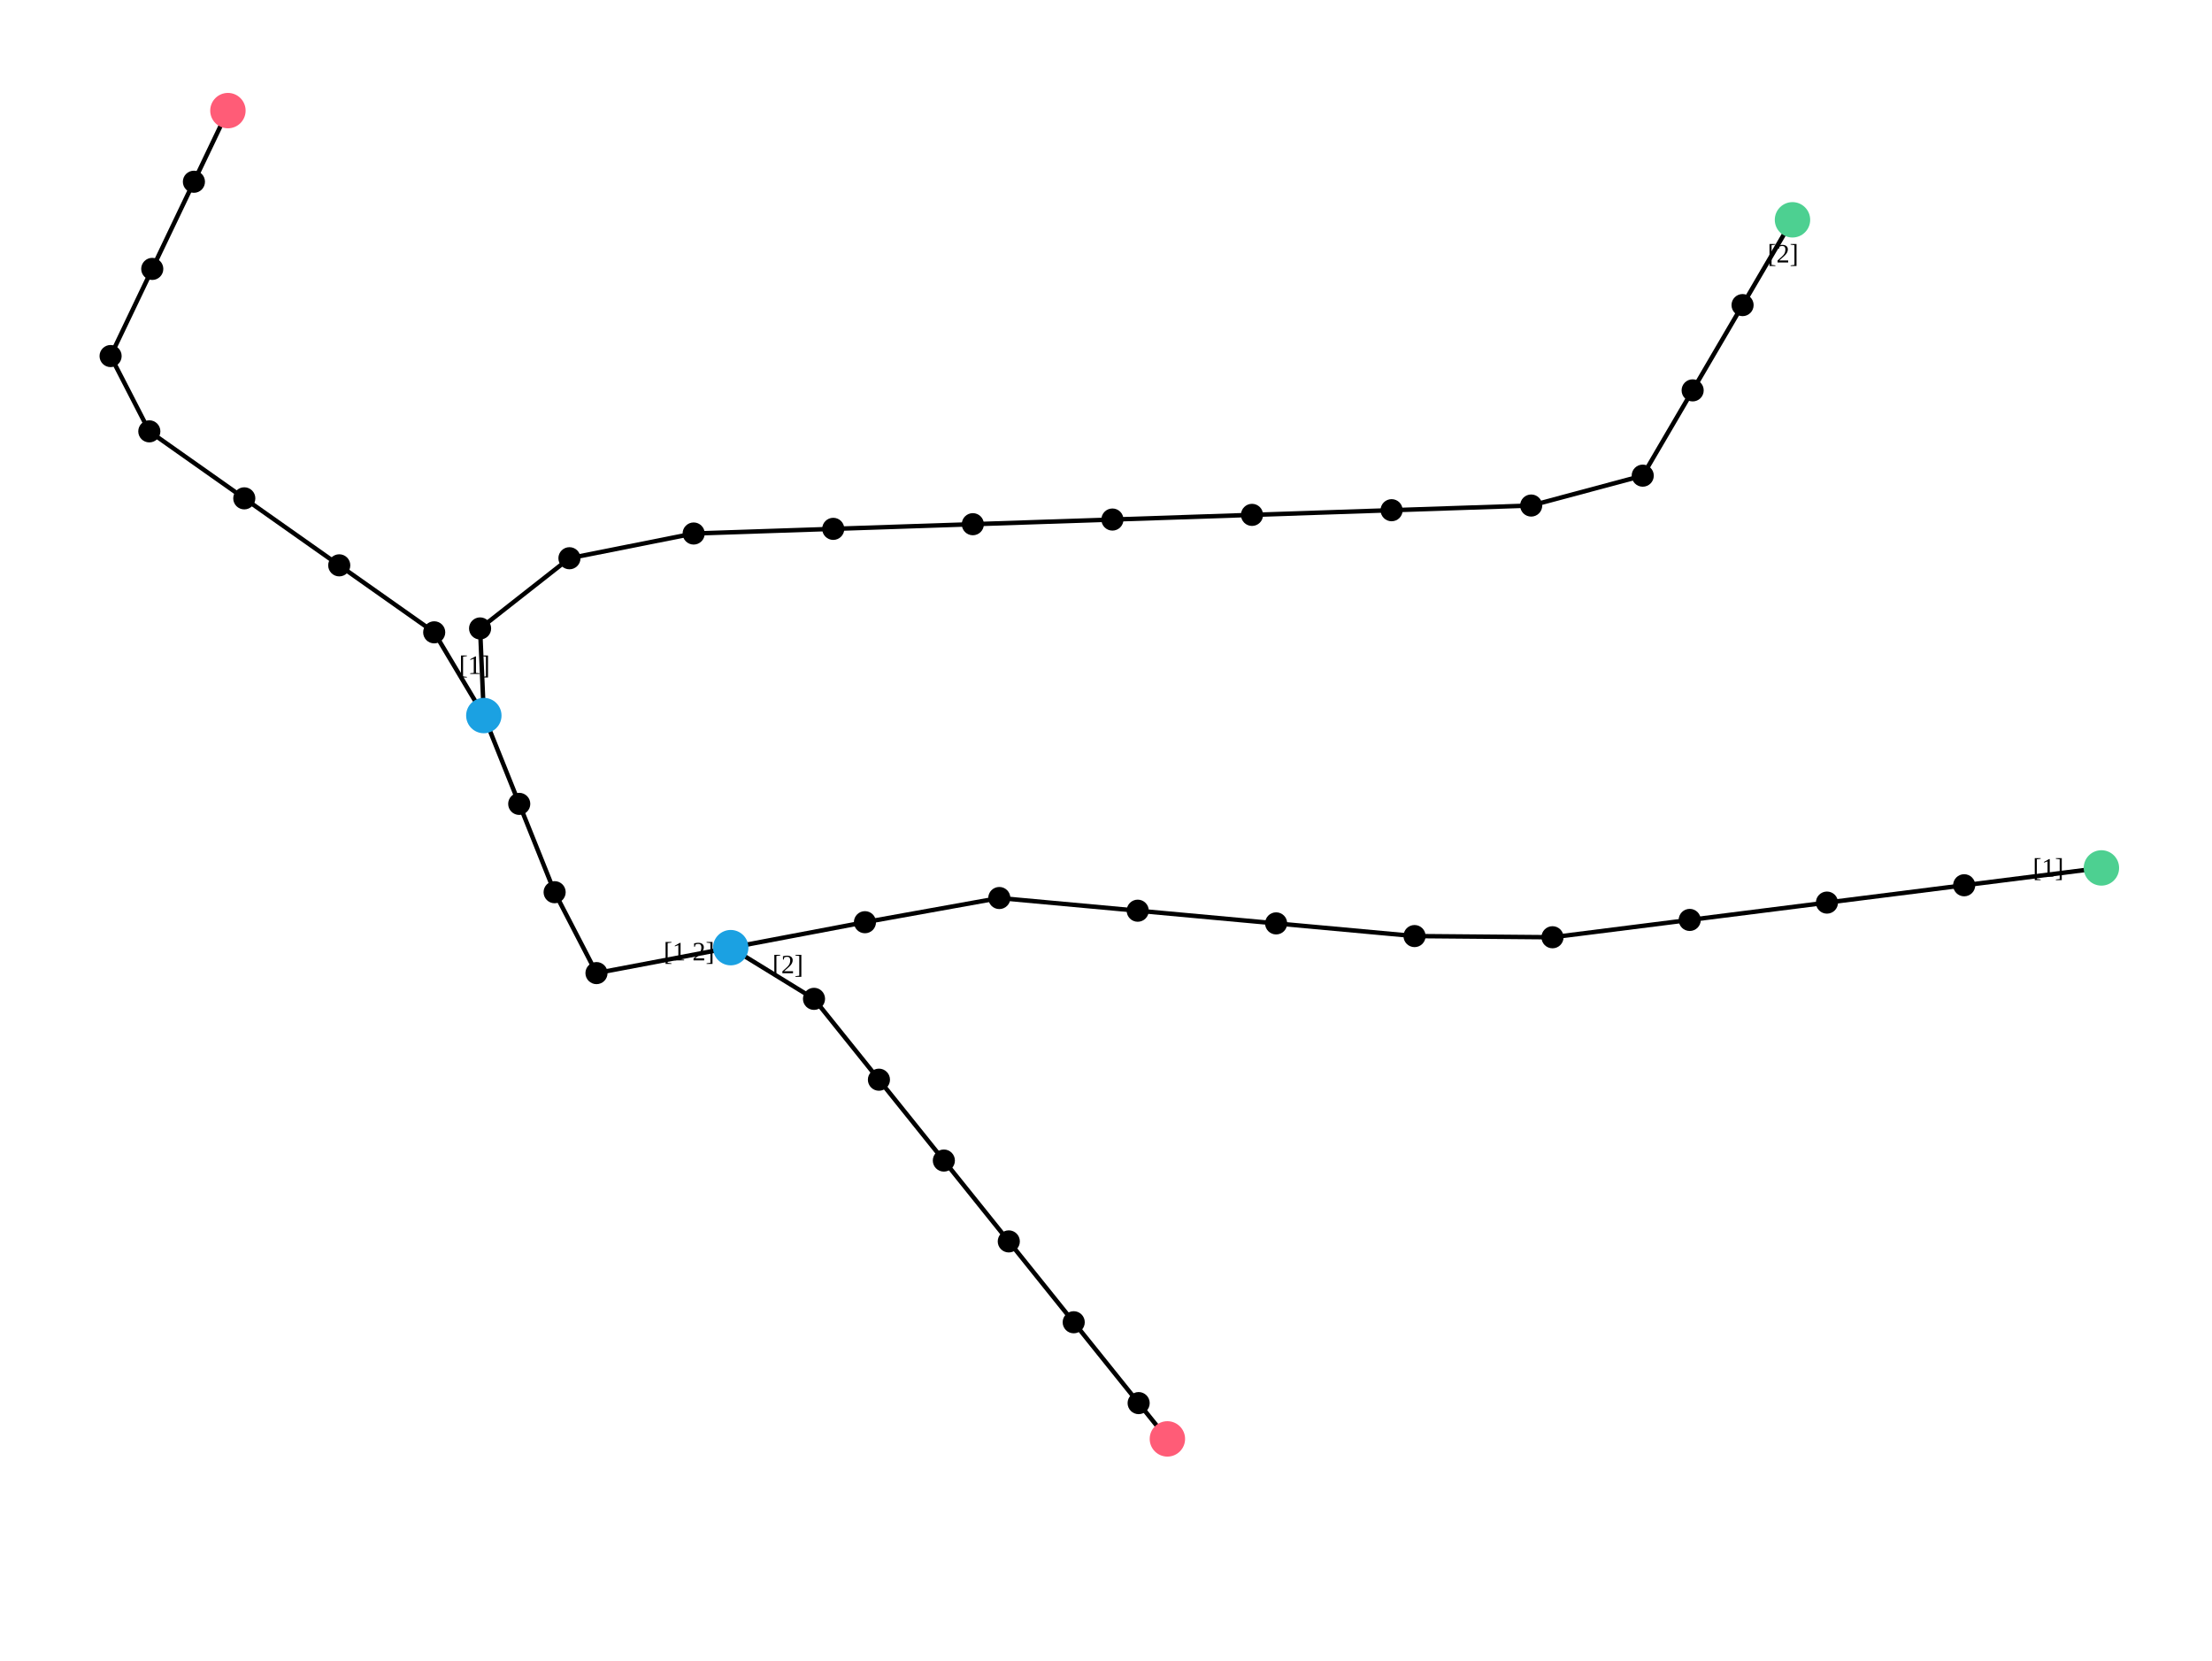
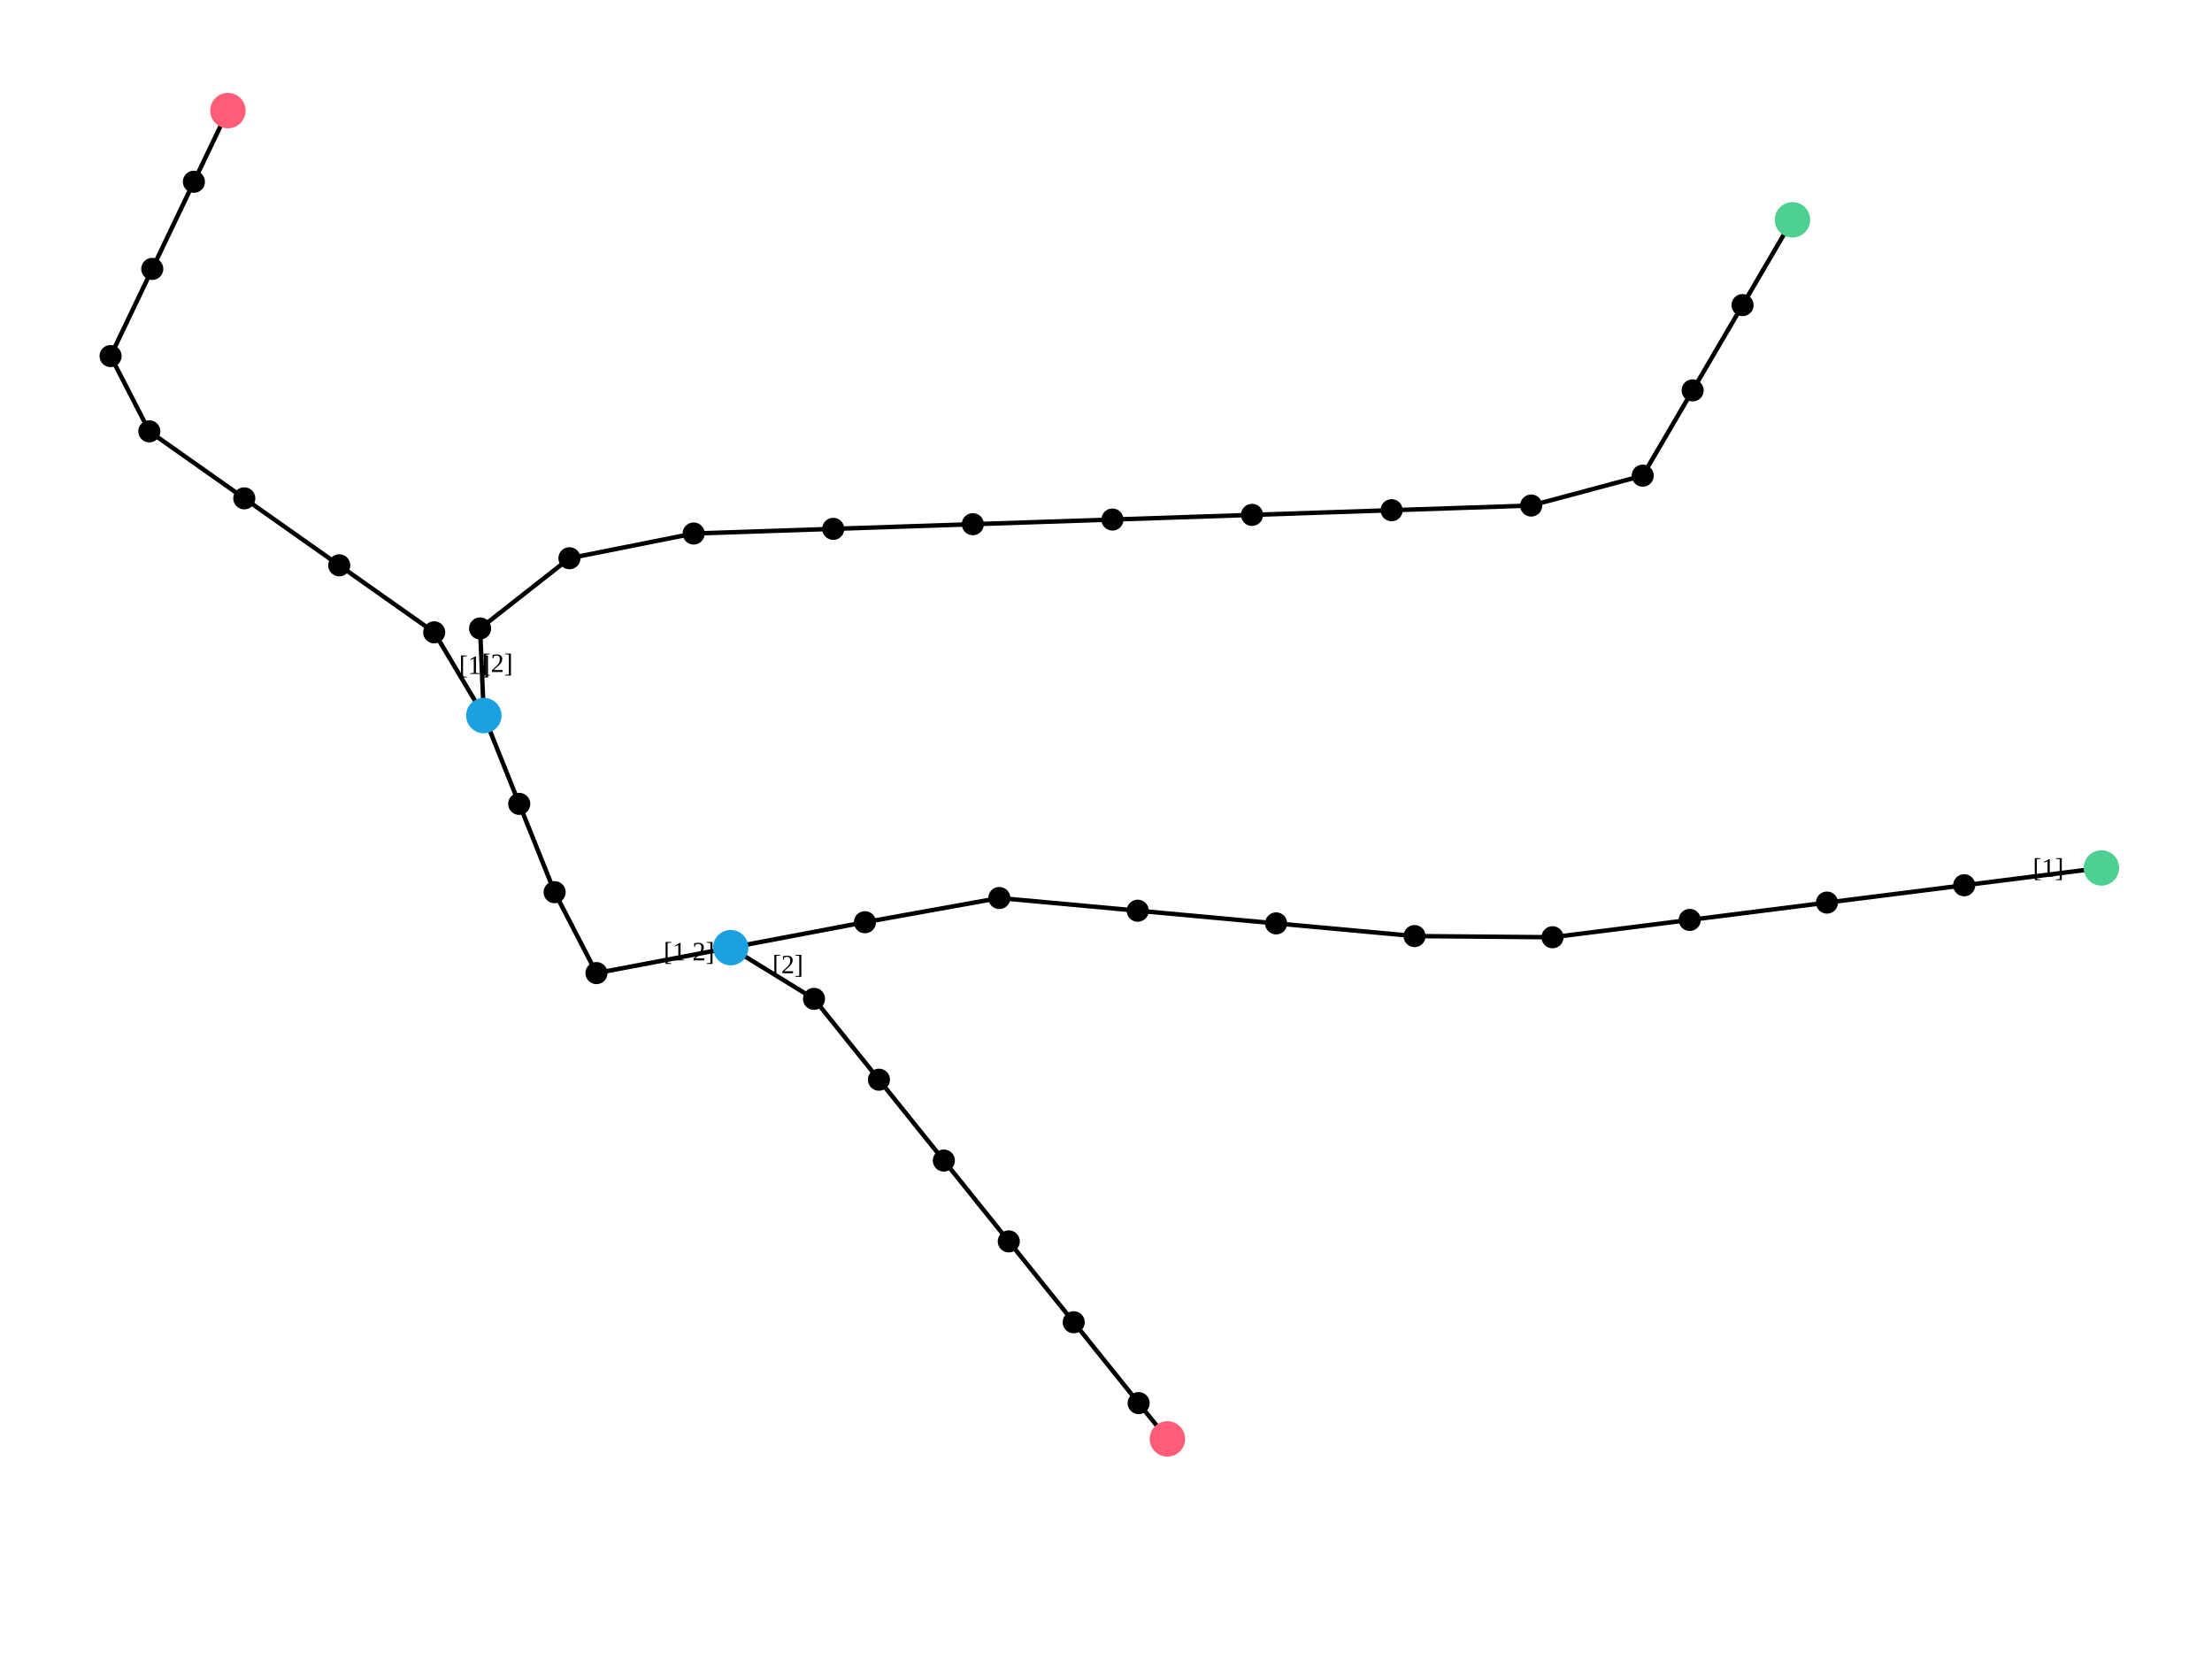
<svg xmlns="http://www.w3.org/2000/svg" width="1000" height="750.406">
+   <path d="M218.729 323.444,217.038 284.066,257.435 252.333,313.589 241.158,376.693 239.053,439.798 236.948,502.903 234.842,566.007 232.734,629.112 230.624,692.217 228.513,742.646 215.005,765.213 176.457,787.779 137.909,810.346 99.361" style="stroke: black; stroke-width: 2; fill: none" />
+   <text x="217.883" y="303.755">[2]</text>
+   <path d="M330.341 428.355,269.659 439.856,250.736 403.292,234.733 363.368,218.729 323.444" style="stroke: black; stroke-width: 2; fill: none" />
+   <text x="300" y="434.106">[1 2]</text>
  <path d="M218.729 323.444,196.295 285.823,153.365 255.541,110.436 225.259,67.506 194.977,50 160.944,68.833 121.55,87.666 82.156,103.038 50" style="stroke: black; stroke-width: 2; fill: none" />
  <text x="207.512" y="304.633">[1]</text>
-   <path d="M810.346 99.361,787.779 137.909,765.213 176.457,742.646 215.005,692.217 228.513,629.112 230.624,566.007 232.734,502.903 234.842,439.798 236.948,376.693 239.053,313.589 241.158,257.435 252.333,217.038 284.066,218.729 323.444" style="stroke: black; stroke-width: 2; fill: none" />
-   <text x="799.062" y="118.635">[2]</text>
  <path d="M950 392.317,887.963 400.153,825.927 407.988,763.89 415.822,701.853 423.655,639.486 423.121,576.913 417.388,514.341 411.654,451.768 405.919,391.024 416.854,330.341 428.355" style="stroke: black; stroke-width: 2; fill: none" />
  <text x="918.982" y="396.235">[1]</text>
-   <path d="M330.341 428.355,269.659 439.856,250.736 403.292,234.733 363.368,218.729 323.444" style="stroke: black; stroke-width: 2; fill: none" />
-   <text x="300" y="434.106">[1 2]</text>
  <path d="M330.341 428.355,367.995 451.496,397.348 488.043,426.7 524.589,456.053 561.136,485.405 597.682,514.758 634.228,527.751 650.406" style="stroke: black; stroke-width: 2; fill: none" />
  <text x="349.168" y="439.926">[2]</text>
+   <circle cx="391.024" cy="416.854" r="1" style="stroke: none; fill: black; r: 5px" />
+   <circle cx="269.659" cy="439.856" r="1" style="stroke: none; fill: black; r: 5px" />
+   <circle cx="250.736" cy="403.292" r="1" style="stroke: none; fill: black; r: 5px" />
+   <circle cx="110.436" cy="225.259" r="1" style="stroke: none; fill: black; r: 5px" />
+   <circle cx="742.646" cy="215.005" r="1" style="stroke: none; fill: black; r: 5px" />
+   <circle cx="217.038" cy="284.066" r="1" style="stroke: none; fill: black; r: 5px" />
+   <circle cx="397.348" cy="488.043" r="1" style="stroke: none; fill: black; r: 5px" />
+   <circle cx="701.853" cy="423.655" r="1" style="stroke: none; fill: black; r: 5px" />
+   <circle cx="234.733" cy="363.368" r="1" style="stroke: none; fill: black; r: 5px" />
+   <circle cx="218.729" cy="323.444" r="1" style="stroke: none; fill: #1BA1E2; r: 8px" />
+   <circle cx="153.365" cy="255.541" r="1" style="stroke: none; fill: black; r: 5px" />
+   <circle cx="502.903" cy="234.842" r="1" style="stroke: none; fill: black; r: 5px" />
+   <circle cx="426.7" cy="524.589" r="1" style="stroke: none; fill: black; r: 5px" />
+   <circle cx="514.758" cy="634.228" r="1" style="stroke: none; fill: black; r: 5px" />
+   <circle cx="485.405" cy="597.682" r="1" style="stroke: none; fill: black; r: 5px" />
+   <circle cx="950" cy="392.317" r="1" style="stroke: none; fill: #4dd091; r: 8px" />
+   <circle cx="825.927" cy="407.988" r="1" style="stroke: none; fill: black; r: 5px" />
  <circle cx="763.89" cy="415.822" r="1" style="stroke: none; fill: black; r: 5px" />
+   <circle cx="87.666" cy="82.156" r="1" style="stroke: none; fill: black; r: 5px" />
+   <circle cx="566.007" cy="232.734" r="1" style="stroke: none; fill: black; r: 5px" />
+   <circle cx="313.589" cy="241.158" r="1" style="stroke: none; fill: black; r: 5px" />
+   <circle cx="456.053" cy="561.136" r="1" style="stroke: none; fill: black; r: 5px" />
  <circle cx="451.768" cy="405.919" r="1" style="stroke: none; fill: black; r: 5px" />
-   <circle cx="153.365" cy="255.541" r="1" style="stroke: none; fill: black; r: 5px" />
+   <circle cx="68.833" cy="121.55" r="1" style="stroke: none; fill: black; r: 5px" />
+   <circle cx="787.779" cy="137.909" r="1" style="stroke: none; fill: black; r: 5px" />
+   <circle cx="439.798" cy="236.948" r="1" style="stroke: none; fill: black; r: 5px" />
+   <circle cx="257.435" cy="252.333" r="1" style="stroke: none; fill: black; r: 5px" />
+   <circle cx="887.963" cy="400.153" r="1" style="stroke: none; fill: black; r: 5px" />
+   <circle cx="576.913" cy="417.388" r="1" style="stroke: none; fill: black; r: 5px" />
+   <circle cx="810.346" cy="99.361" r="1" style="stroke: none; fill: #4dd091; r: 8px" />
  <circle cx="67.506" cy="194.977" r="1" style="stroke: none; fill: black; r: 5px" />
-   <circle cx="68.833" cy="121.55" r="1" style="stroke: none; fill: black; r: 5px" />
+   <circle cx="692.217" cy="228.513" r="1" style="stroke: none; fill: black; r: 5px" />
+   <circle cx="376.693" cy="239.053" r="1" style="stroke: none; fill: black; r: 5px" />
+   <circle cx="367.995" cy="451.496" r="1" style="stroke: none; fill: black; r: 5px" />
+   <circle cx="527.751" cy="650.406" r="1" style="stroke: none; fill: #ff5c77; r: 8px" />
+   <circle cx="514.341" cy="411.654" r="1" style="stroke: none; fill: black; r: 5px" />
+   <circle cx="196.295" cy="285.823" r="1" style="stroke: none; fill: black; r: 5px" />
+   <circle cx="50" cy="160.944" r="1" style="stroke: none; fill: black; r: 5px" />
+   <circle cx="103.038" cy="50" r="1" style="stroke: none; fill: #ff5c77; r: 8px" />
  <circle cx="765.213" cy="176.457" r="1" style="stroke: none; fill: black; r: 5px" />
-   <circle cx="566.007" cy="232.734" r="1" style="stroke: none; fill: black; r: 5px" />
-   <circle cx="887.963" cy="400.153" r="1" style="stroke: none; fill: black; r: 5px" />
-   <circle cx="456.053" cy="561.136" r="1" style="stroke: none; fill: black; r: 5px" />
-   <circle cx="234.733" cy="363.368" r="1" style="stroke: none; fill: black; r: 5px" />
-   <circle cx="196.295" cy="285.823" r="1" style="stroke: none; fill: black; r: 5px" />
-   <circle cx="103.038" cy="50" r="1" style="stroke: none; fill: #ff5c77; r: 8px" />
-   <circle cx="376.693" cy="239.053" r="1" style="stroke: none; fill: black; r: 5px" />
-   <circle cx="257.435" cy="252.333" r="1" style="stroke: none; fill: black; r: 5px" />
-   <circle cx="576.913" cy="417.388" r="1" style="stroke: none; fill: black; r: 5px" />
-   <circle cx="391.024" cy="416.854" r="1" style="stroke: none; fill: black; r: 5px" />
+   <circle cx="639.486" cy="423.121" r="1" style="stroke: none; fill: black; r: 5px" />
  <circle cx="330.341" cy="428.355" r="1" style="stroke: none; fill: #1BA1E2; r: 8px" />
-   <circle cx="313.589" cy="241.158" r="1" style="stroke: none; fill: black; r: 5px" />
-   <circle cx="701.853" cy="423.655" r="1" style="stroke: none; fill: black; r: 5px" />
-   <circle cx="825.927" cy="407.988" r="1" style="stroke: none; fill: black; r: 5px" />
-   <circle cx="87.666" cy="82.156" r="1" style="stroke: none; fill: black; r: 5px" />
-   <circle cx="217.038" cy="284.066" r="1" style="stroke: none; fill: black; r: 5px" />
-   <circle cx="426.7" cy="524.589" r="1" style="stroke: none; fill: black; r: 5px" />
-   <circle cx="950" cy="392.317" r="1" style="stroke: none; fill: #4dd091; r: 8px" />
-   <circle cx="514.341" cy="411.654" r="1" style="stroke: none; fill: black; r: 5px" />
-   <circle cx="110.436" cy="225.259" r="1" style="stroke: none; fill: black; r: 5px" />
-   <circle cx="50" cy="160.944" r="1" style="stroke: none; fill: black; r: 5px" />
-   <circle cx="810.346" cy="99.361" r="1" style="stroke: none; fill: #4dd091; r: 8px" />
-   <circle cx="397.348" cy="488.043" r="1" style="stroke: none; fill: black; r: 5px" />
-   <circle cx="485.405" cy="597.682" r="1" style="stroke: none; fill: black; r: 5px" />
-   <circle cx="639.486" cy="423.121" r="1" style="stroke: none; fill: black; r: 5px" />
-   <circle cx="692.217" cy="228.513" r="1" style="stroke: none; fill: black; r: 5px" />
-   <circle cx="250.736" cy="403.292" r="1" style="stroke: none; fill: black; r: 5px" />
-   <circle cx="787.779" cy="137.909" r="1" style="stroke: none; fill: black; r: 5px" />
  <circle cx="629.112" cy="230.624" r="1" style="stroke: none; fill: black; r: 5px" />
-   <circle cx="439.798" cy="236.948" r="1" style="stroke: none; fill: black; r: 5px" />
-   <circle cx="367.995" cy="451.496" r="1" style="stroke: none; fill: black; r: 5px" />
-   <circle cx="514.758" cy="634.228" r="1" style="stroke: none; fill: black; r: 5px" />
-   <circle cx="218.729" cy="323.444" r="1" style="stroke: none; fill: #1BA1E2; r: 8px" />
-   <circle cx="742.646" cy="215.005" r="1" style="stroke: none; fill: black; r: 5px" />
-   <circle cx="502.903" cy="234.842" r="1" style="stroke: none; fill: black; r: 5px" />
-   <circle cx="527.751" cy="650.406" r="1" style="stroke: none; fill: #ff5c77; r: 8px" />
-   <circle cx="269.659" cy="439.856" r="1" style="stroke: none; fill: black; r: 5px" />
</svg>
